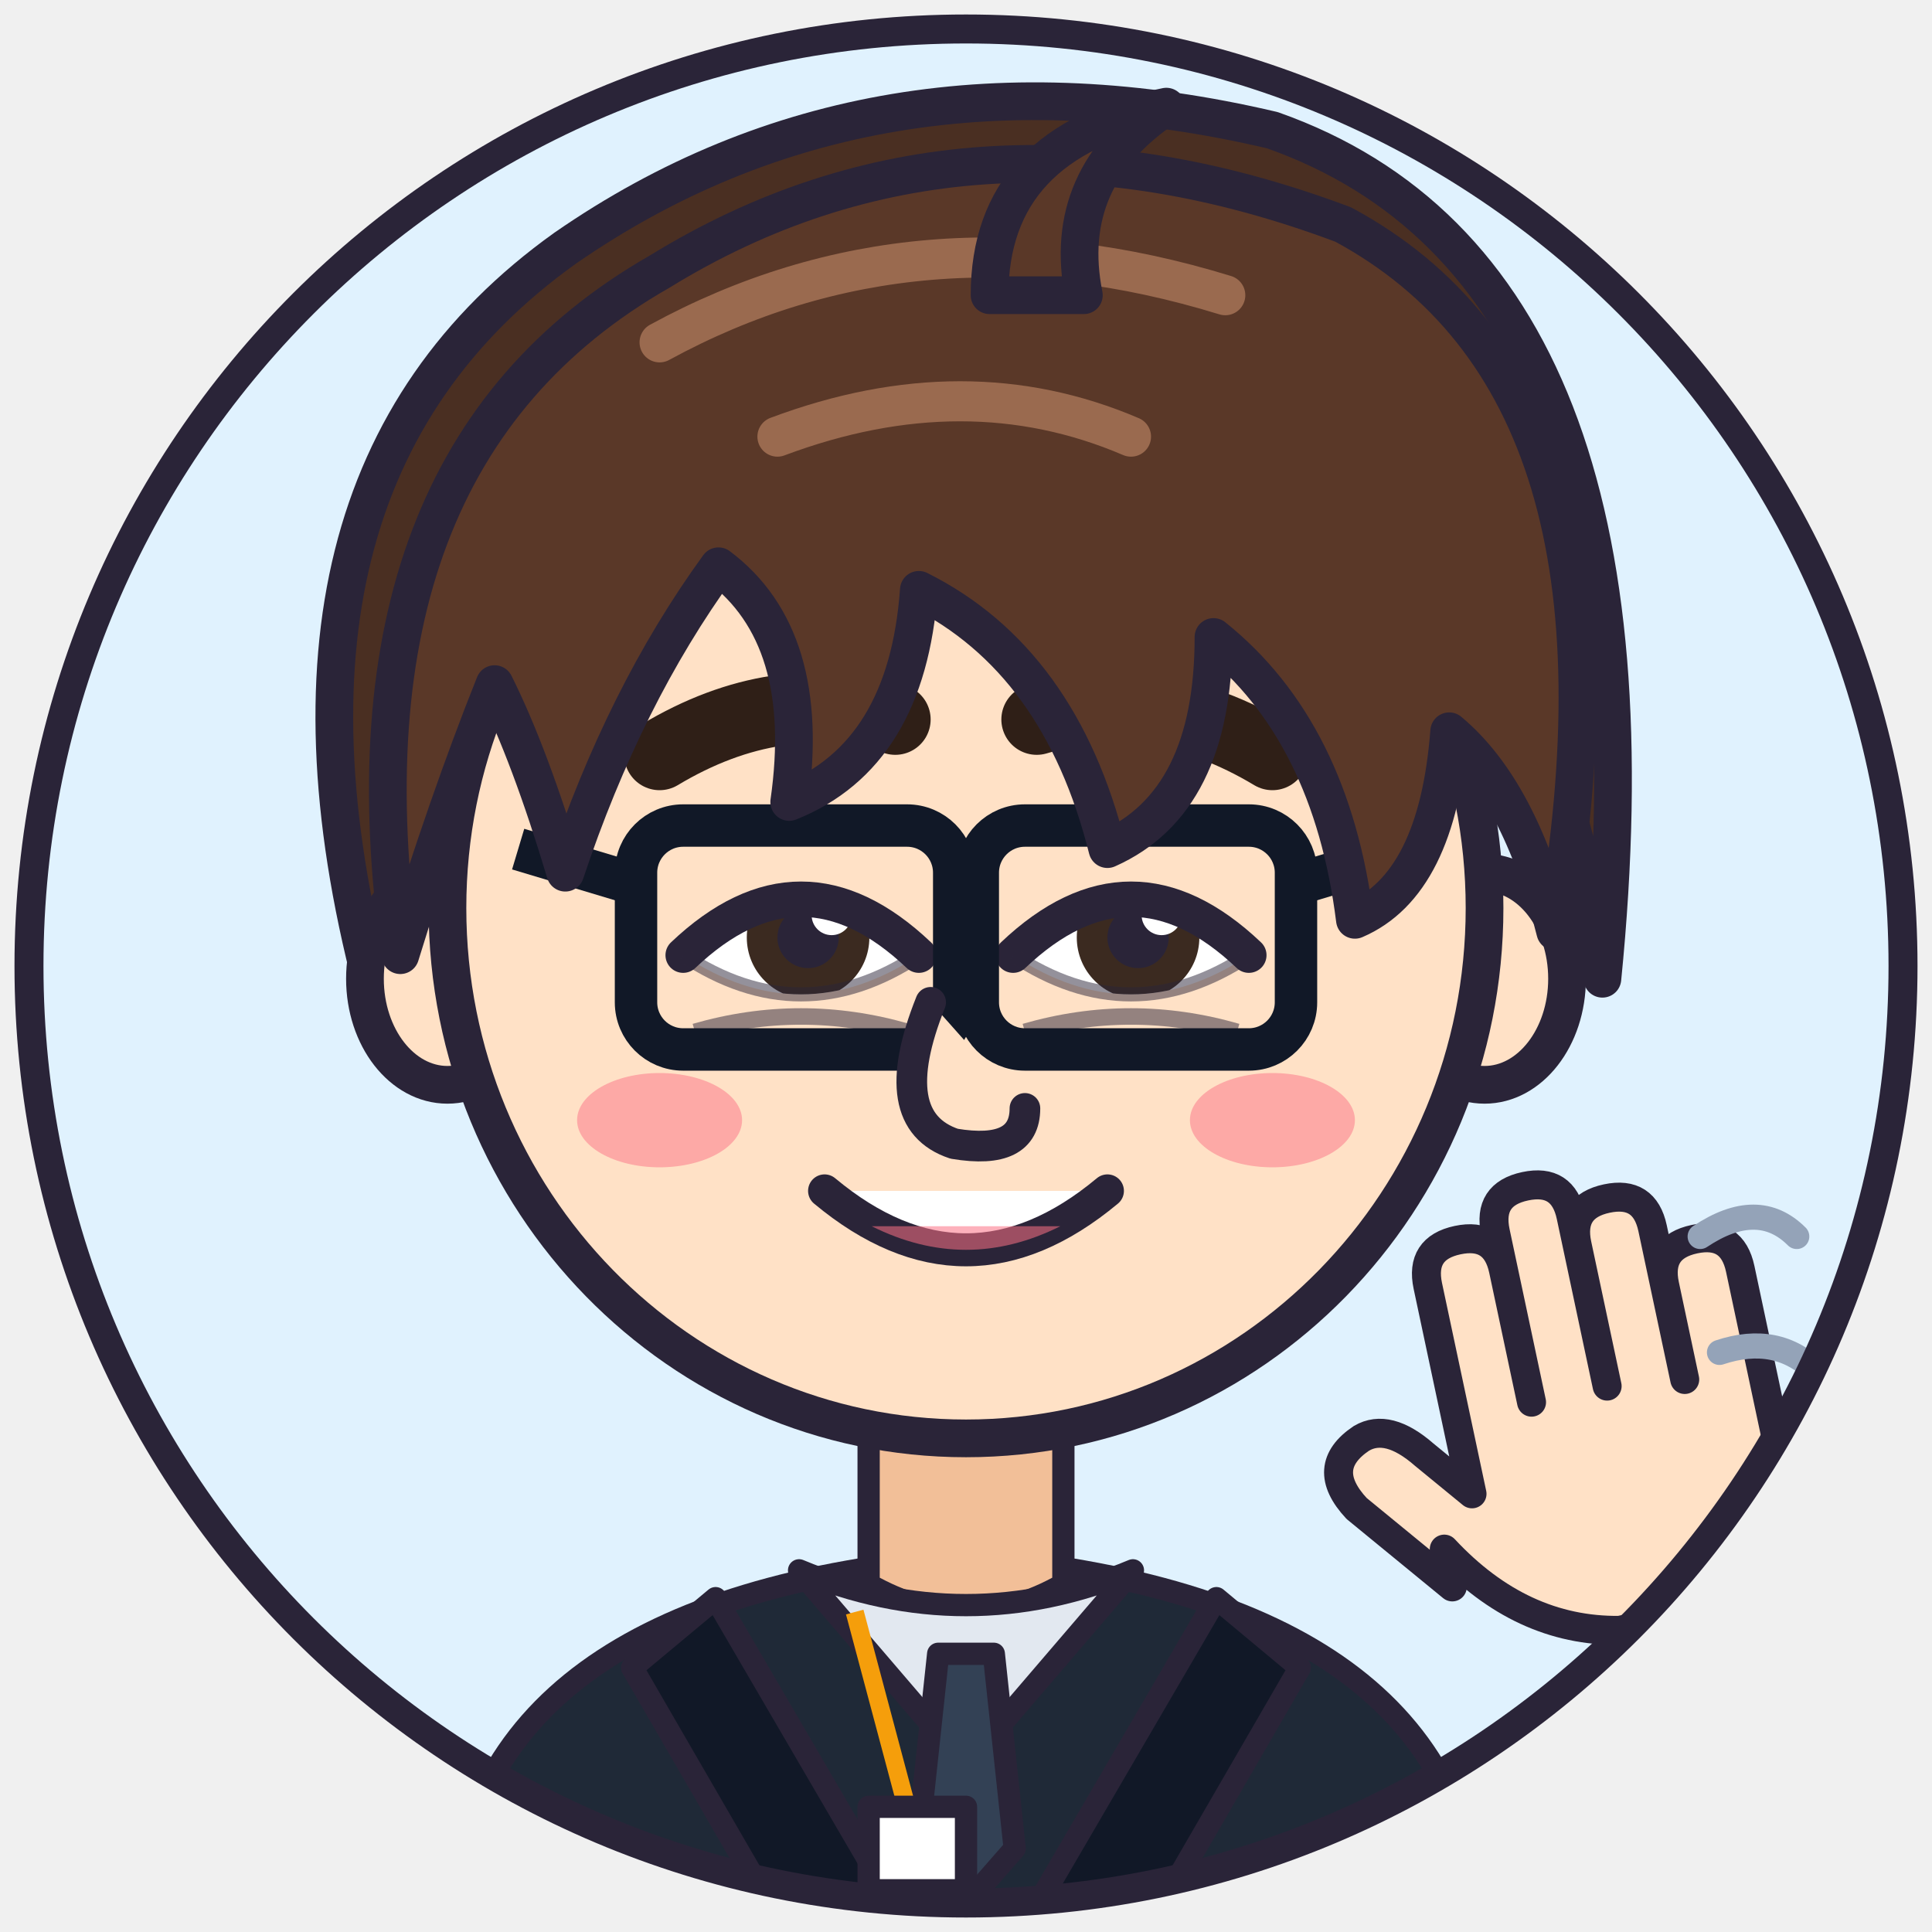
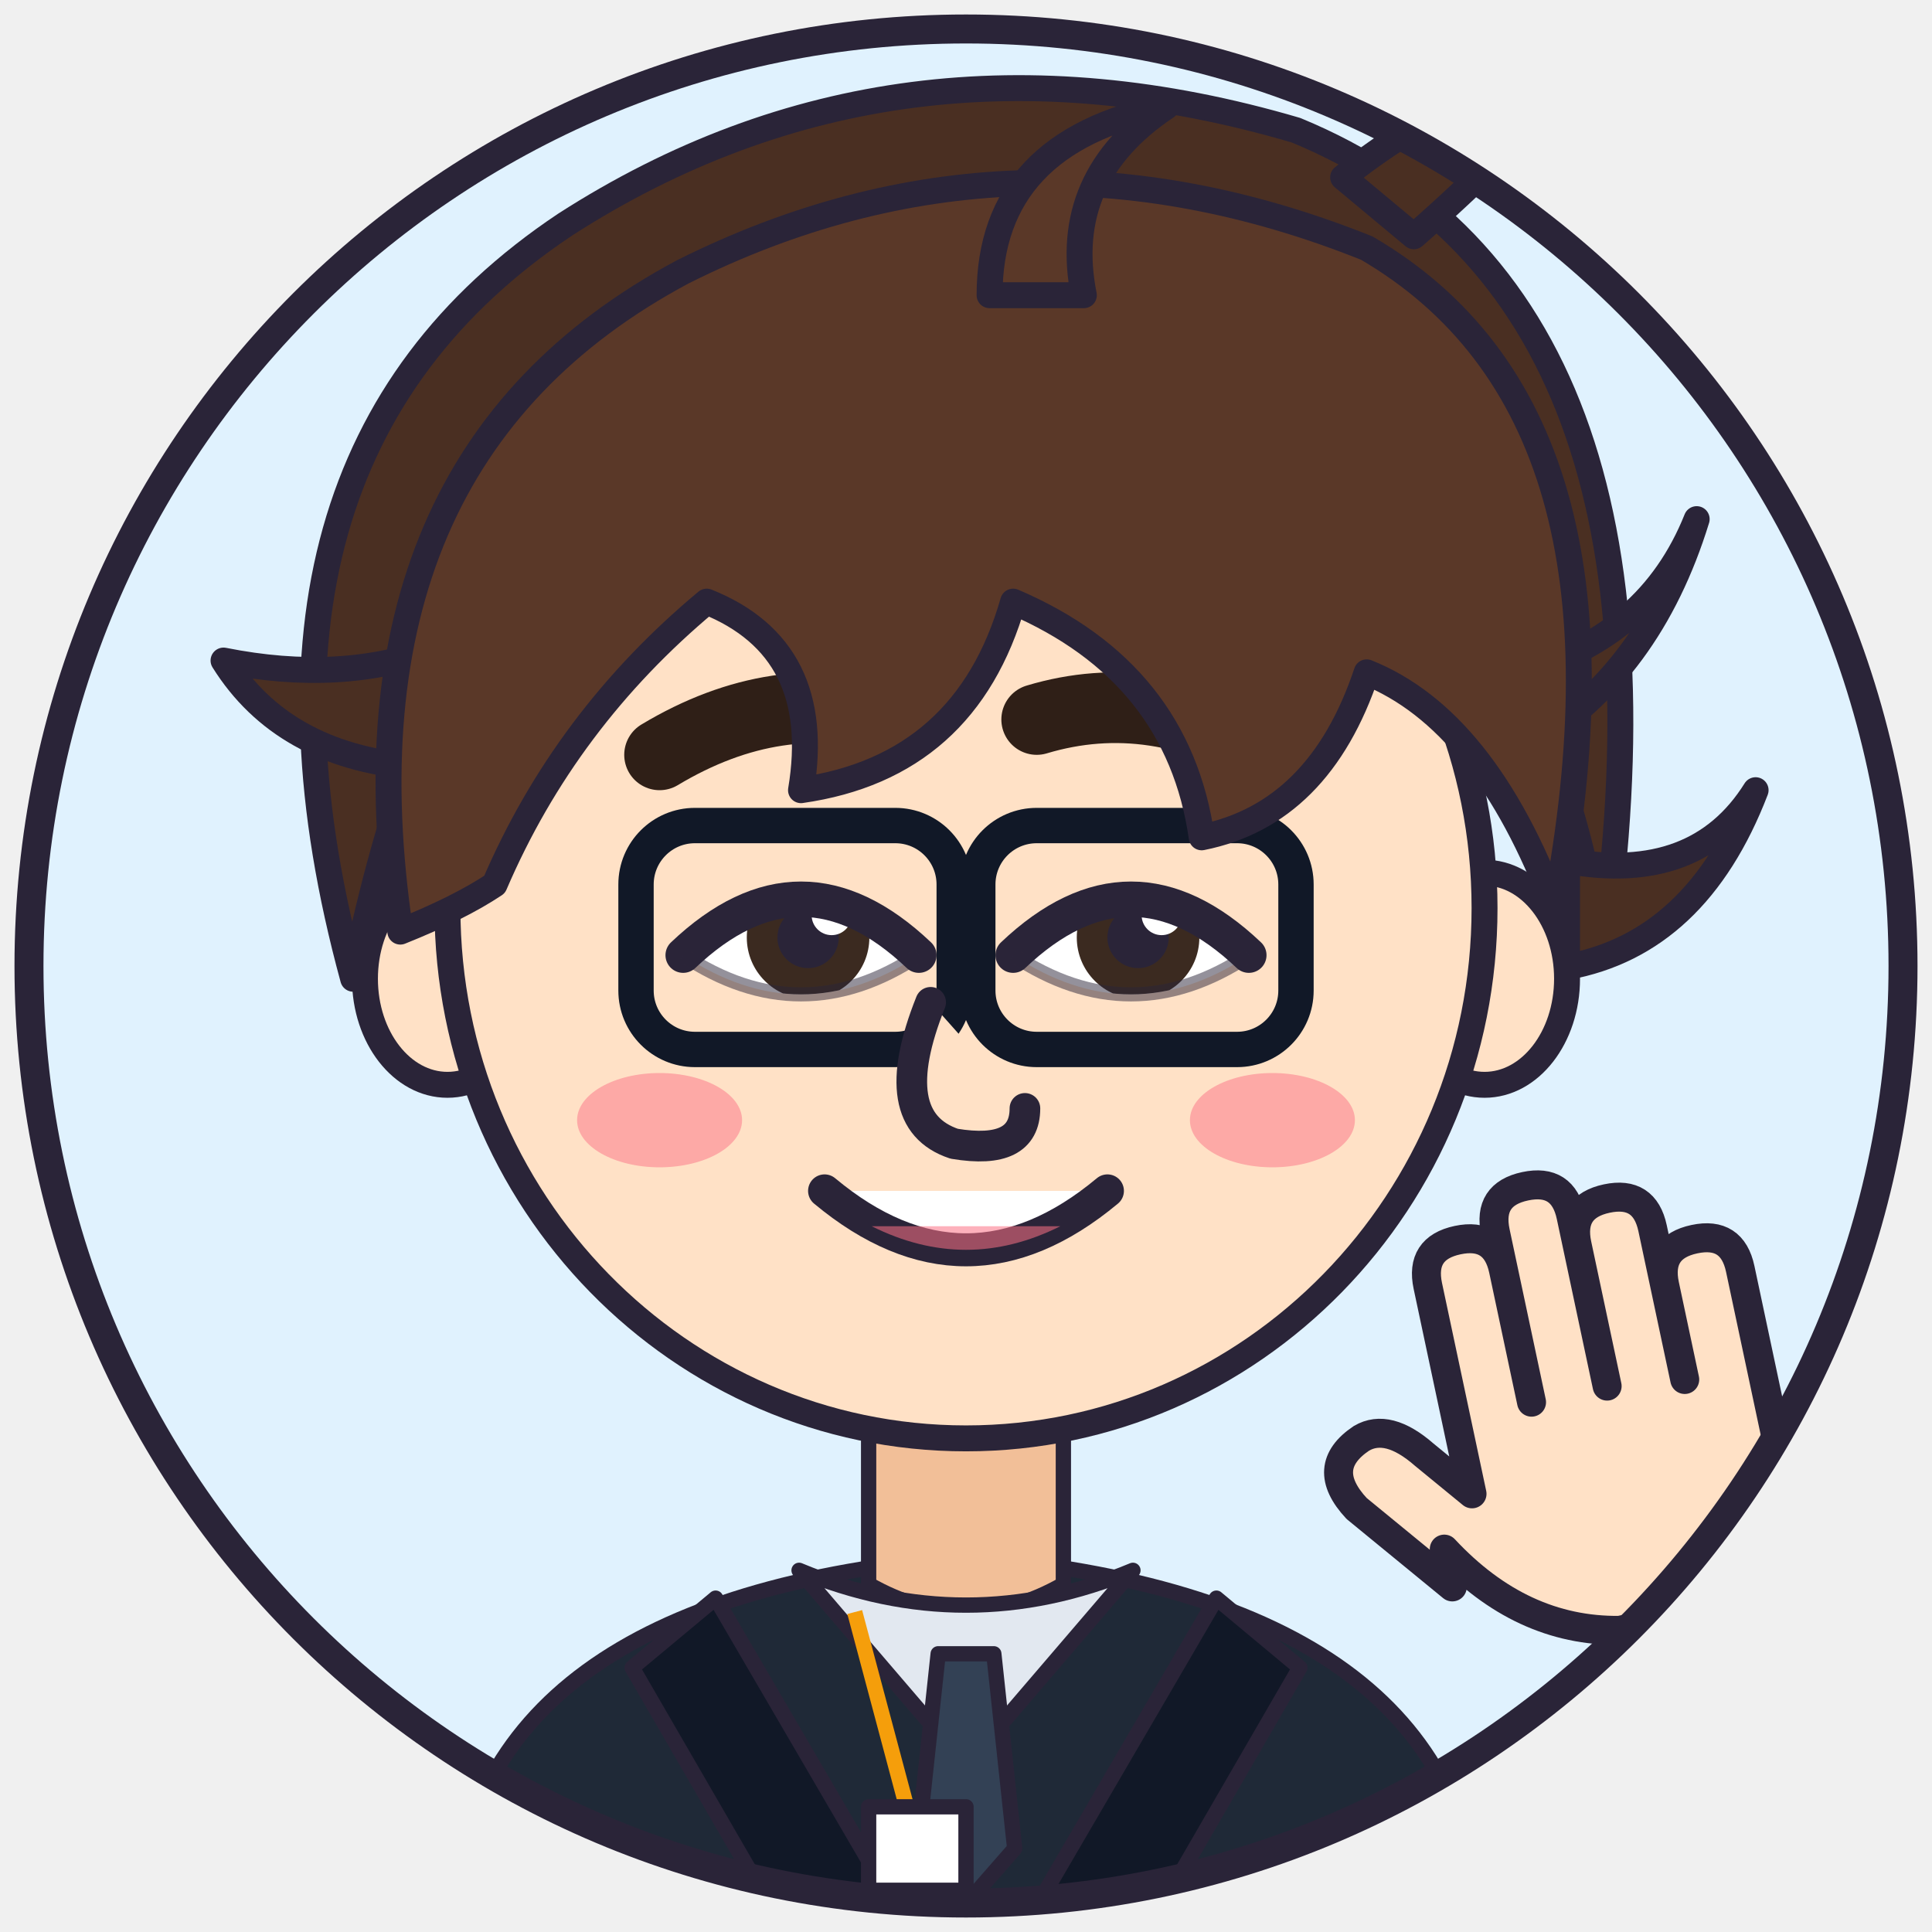
<svg xmlns="http://www.w3.org/2000/svg" viewBox="0 0 200 200">
  <defs>
    <clipPath id="frame">
      <circle cx="100" cy="100" r="98" />
    </clipPath>
  </defs>
  <circle cx="100" cy="100" r="98" fill="#e0f2fe" />
  <g clip-path="url(#frame)">
    <g transform="translate(100 200) scale(0.72) translate(-100 -200)">
-       <path d="M26 200 Q28 152 100 146 Q172 152 174 200 Z" fill="#1f2937" stroke="#2a2438" stroke-width="3.2" stroke-linejoin="round" />
-       <path d="M86 118 L86 150 Q100 158 114 150 L114 118 Z" fill="#f2bf98" stroke="#2a2438" stroke-width="3.2" stroke-linejoin="round" />
-       <path d="M76 148 L100 176 L124 148 Q100 158 76 148Z" fill="#e2e8f0" stroke="#2a2438" stroke-width="3.2" stroke-linejoin="round" />
-       <path d="M96 160 h8 l3 28 l-7 8 l-7 -8z" fill="#334155" stroke="#2a2438" stroke-width="3.2" stroke-linejoin="round" />
-       <path d="M64 152 L92 200 L74 200 L52 162Z" fill="#111827" stroke="#2a2438" stroke-width="3.2" stroke-linejoin="round" />
-       <path d="M136 152 L108 200 L126 200 L148 162Z" fill="#111827" stroke="#2a2438" stroke-width="3.2" stroke-linejoin="round" />
-       <path d="M84 154 L92 184" fill="none" stroke="#f59e0b" stroke-width="2.6" />
-       <path d="M86 182 h14 v12 h-14z" fill="#ffffff" stroke="#2a2438" stroke-width="3.2" stroke-linejoin="round" />
+       <path d="M26 200 Q28 152 100 146 Q172 152 174 200 Z" fill="#1f2937" stroke="#2a2438" stroke-width="2.2" stroke-linejoin="round" />
+       <path d="M86 118 L86 150 Q100 158 114 150 L114 118 Z" fill="#f2bf98" stroke="#2a2438" stroke-width="2.2" stroke-linejoin="round" />
+       <path d="M76 148 L100 176 L124 148 Q100 158 76 148Z" fill="#e2e8f0" stroke="#2a2438" stroke-width="2.2" stroke-linejoin="round" />
+       <path d="M96 160 h8 l3 28 l-7 8 l-7 -8z" fill="#334155" stroke="#2a2438" stroke-width="2.2" stroke-linejoin="round" />
+       <path d="M64 152 L92 200 L74 200 L52 162Z" fill="#111827" stroke="#2a2438" stroke-width="2.2" stroke-linejoin="round" />
+       <path d="M136 152 L108 200 L126 200 L148 162Z" fill="#111827" stroke="#2a2438" stroke-width="2.2" stroke-linejoin="round" />
+       <path d="M84 154 L92 184" fill="none" stroke="#f59e0b" stroke-width="2.2" />
+       <path d="M86 182 h14 v12 h-14z" fill="#ffffff" stroke="#2a2438" stroke-width="2.2" stroke-linejoin="round" />
    </g>
    <g transform="translate(100 94) scale(1.22) translate(-100 -92)">
-       <path d="M50 100 Q38 56 66 36 Q92 18 126 26 Q160 38 154 98 Q150 72 140 64 L60 64 Q54 76 50 100Z" fill="#4a2f22" stroke="#2a2438" stroke-width="3.2" stroke-linejoin="round" />
-       <ellipse cx="56" cy="98" rx="7" ry="9" fill="#ffe1c6" stroke="#2a2438" stroke-width="3.2" />
-       <ellipse cx="144" cy="98" rx="7" ry="9" fill="#ffe1c6" stroke="#2a2438" stroke-width="3.2" />
-       <ellipse cx="100" cy="92" rx="44" ry="45" fill="#ffe1c6" stroke="#2a2438" stroke-width="3.2" />
+       <path d="M48 98 Q36 54 66 34 Q94 16 128 26 Q162 40 154 96 Q150 72 140 64 L60 64 Q52 78 48 98Z" fill="#4a2f22" stroke="#2a2438" stroke-width="2.2" stroke-linejoin="round" />
+       <path d="M53 80 Q42 79 37 71 Q47 73 55 70Z" fill="#4a2f22" stroke="#2a2438" stroke-width="2.2" stroke-linejoin="round" />
+       <path d="M147 72 Q158 69 162 59 Q158 72 148 78Z" fill="#4a2f22" stroke="#2a2438" stroke-width="2.2" stroke-linejoin="round" />
+       <path d="M151 88 Q162 90 167 82 Q162 95 151 97Z" fill="#4a2f22" stroke="#2a2438" stroke-width="2.2" stroke-linejoin="round" />
+       <path d="M132 30 Q142 22 152 21 Q146 28 138 35Z" fill="#4a2f22" stroke="#2a2438" stroke-width="2.2" stroke-linejoin="round" />
+       <ellipse cx="56" cy="98" rx="7" ry="9" fill="#ffe1c6" stroke="#2a2438" stroke-width="2.2" />
+       <ellipse cx="144" cy="98" rx="7" ry="9" fill="#ffe1c6" stroke="#2a2438" stroke-width="2.2" />
+       <ellipse cx="100" cy="92" rx="44" ry="45" fill="#ffe1c6" stroke="#2a2438" stroke-width="2.2" />
      <path d="M74 79 q10 -6 20 -3 M106 76 q10 -3 20 3" fill="none" stroke="#2f1f17" stroke-width="6" stroke-linecap="round" />
      <clipPath id="e860soft">
        <path d="M76 96 q10 -9.5 20 0 q-10 6.65 -20 0z" />
      </clipPath>
      <path d="M76 96 q10 -9.5 20 0 q-10 6.65 -20 0z" fill="#fff" />
      <g clip-path="url(#e860soft)">
        <circle cx="86.6" cy="94.5" r="5.2" fill="#3b2a20" />
        <circle cx="86.6" cy="94.5" r="2.6" fill="#2a2438" />
        <circle cx="88.6" cy="92.6" r="1.7" fill="#fff" />
      </g>
      <path d="M75 103 q11 -3.5 22 0 v6 h-22z" fill="#ffe1c6" />
-       <path d="M77 102.5 q9 -2.6 18 0" fill="none" stroke="#2a2438" stroke-width="1.4" opacity=".5" />
      <path d="M76 96 q10 -9.5 20 0" fill="none" stroke="#2a2438" stroke-width="3" stroke-linecap="round" />
      <path d="M76 96 q10 6.65 20 0" fill="none" stroke="#2a2438" stroke-width="1.2" opacity=".5" />
      <clipPath id="e1141soft">
        <path d="M104 96 q10 -9.5 20 0 q-10 6.65 -20 0z" />
      </clipPath>
      <path d="M104 96 q10 -9.5 20 0 q-10 6.65 -20 0z" fill="#fff" />
      <g clip-path="url(#e1141soft)">
        <circle cx="114.6" cy="94.5" r="5.2" fill="#3b2a20" />
        <circle cx="114.6" cy="94.5" r="2.6" fill="#2a2438" />
        <circle cx="116.6" cy="92.6" r="1.7" fill="#fff" />
      </g>
      <path d="M103 103 q11 -3.5 22 0 v6 h-22z" fill="#ffe1c6" />
-       <path d="M105 102.5 q9 -2.6 18 0" fill="none" stroke="#2a2438" stroke-width="1.4" opacity=".5" />
      <path d="M104 96 q10 -9.5 20 0" fill="none" stroke="#2a2438" stroke-width="3" stroke-linecap="round" />
      <path d="M104 96 q10 6.65 20 0" fill="none" stroke="#2a2438" stroke-width="1.2" opacity=".5" />
      <path d="M88 116 q12 10 24 0" fill="#fff" stroke="#2a2438" stroke-width="2.8" stroke-linejoin="round" stroke-linecap="round" />
      <path d="M92 119 q8 4 16 0" fill="#fb7185" opacity=".55" />
-       <g fill="none" stroke="#111827" stroke-width="3.6" stroke-linejoin="round">
-         <rect x="72" y="85" width="27" height="19" rx="4" />
-         <rect x="101" y="85" width="27" height="19" rx="4" />
-         <path d="M99 92 h2 M72 90 l-10 -3 M128 90 l10 -3" />
+       <g fill="none" stroke="#111827" stroke-width="3" stroke-linejoin="round">
+         <rect x="72" y="85" width="27" height="19" rx="5" />
+         <rect x="101" y="85" width="27" height="19" rx="5" />
+         <path d="M99 92 h2" />
      </g>
      <ellipse cx="74" cy="110" rx="7" ry="4" fill="#fb7185" opacity=".5" />
      <ellipse cx="126" cy="110" rx="7" ry="4" fill="#fb7185" opacity=".5" />
      <path d="M97 100 q-4 10 2 12 q6 1 6 -3" fill="#ffe1c6" stroke="#2a2438" stroke-width="2.6" stroke-linejoin="round" stroke-linecap="round" />
-       <path d="M52 96 Q46 54 74 38 Q100 22 132 34 Q158 48 150 94 Q147 82 141 77 Q140 90 133 93 Q131 77 121 69 Q121 83 112 87 Q108 71 96 65 Q95 79 85 83 Q87 69 79 63 Q71 74 66 89 Q63 79 60 73 Q56 83 52 96Z" fill="#5a3828" stroke="#2a2438" stroke-width="3.2" stroke-linejoin="round" />
-       <path d="M74 44 q22 -12 48 -4 M84 52 q16 -6 30 0" fill="none" stroke="#9a6a4f" stroke-width="3.4" stroke-linecap="round" />
-       <path d="M102 40 q0 -13 15 -16 q-9 6 -7 16z" fill="#5a3828" stroke="#2a2438" stroke-width="3.2" stroke-linejoin="round" />
+       <path d="M52 94 Q46 54 76 38 Q104 24 134 36 Q158 50 150 92 Q144 76 134 72 Q130 84 120 86 Q118 72 104 66 Q100 80 86 82 Q88 70 78 66 Q66 76 60 90 Q57 92 52 94Z" fill="#5a3828" stroke="#2a2438" stroke-width="2.2" stroke-linejoin="round" />
+       <path d="M102 40 q0 -13 15 -16 q-9 6 -7 16z" fill="#5a3828" stroke="#2a2438" stroke-width="2.2" stroke-linejoin="round" />
    </g>
    <g transform="translate(160 152) rotate(-12)" stroke="#2a2438" stroke-width="3" stroke-linejoin="round" stroke-linecap="round">
      <path d="M-12 10 l-8 -10 q-3 -5 2 -7 q3 -1 6 3 l4 5 v-22 q0 -4 4 -4 q4 0 4 4 v14 v-18 q0 -4 4 -4 q4 0 4 4 v18 v-15 q0 -4 4 -4 q4 0 4 4 v16 v-10 q0 -4 4 -4 q4 0 4 4 v18 q0 14 -14 16 h-6 q-10 -2 -16 -12z" fill="#ffe1c6" />
    </g>
-     <path d="M176 128 q6 -4 10 0 M178 140 q6 -2 10 2" fill="none" stroke="#94a3b8" stroke-width="2.6" stroke-linecap="round" />
  </g>
  <circle cx="100" cy="100" r="97" fill="none" stroke="#2a2438" stroke-width="3" />
</svg>
